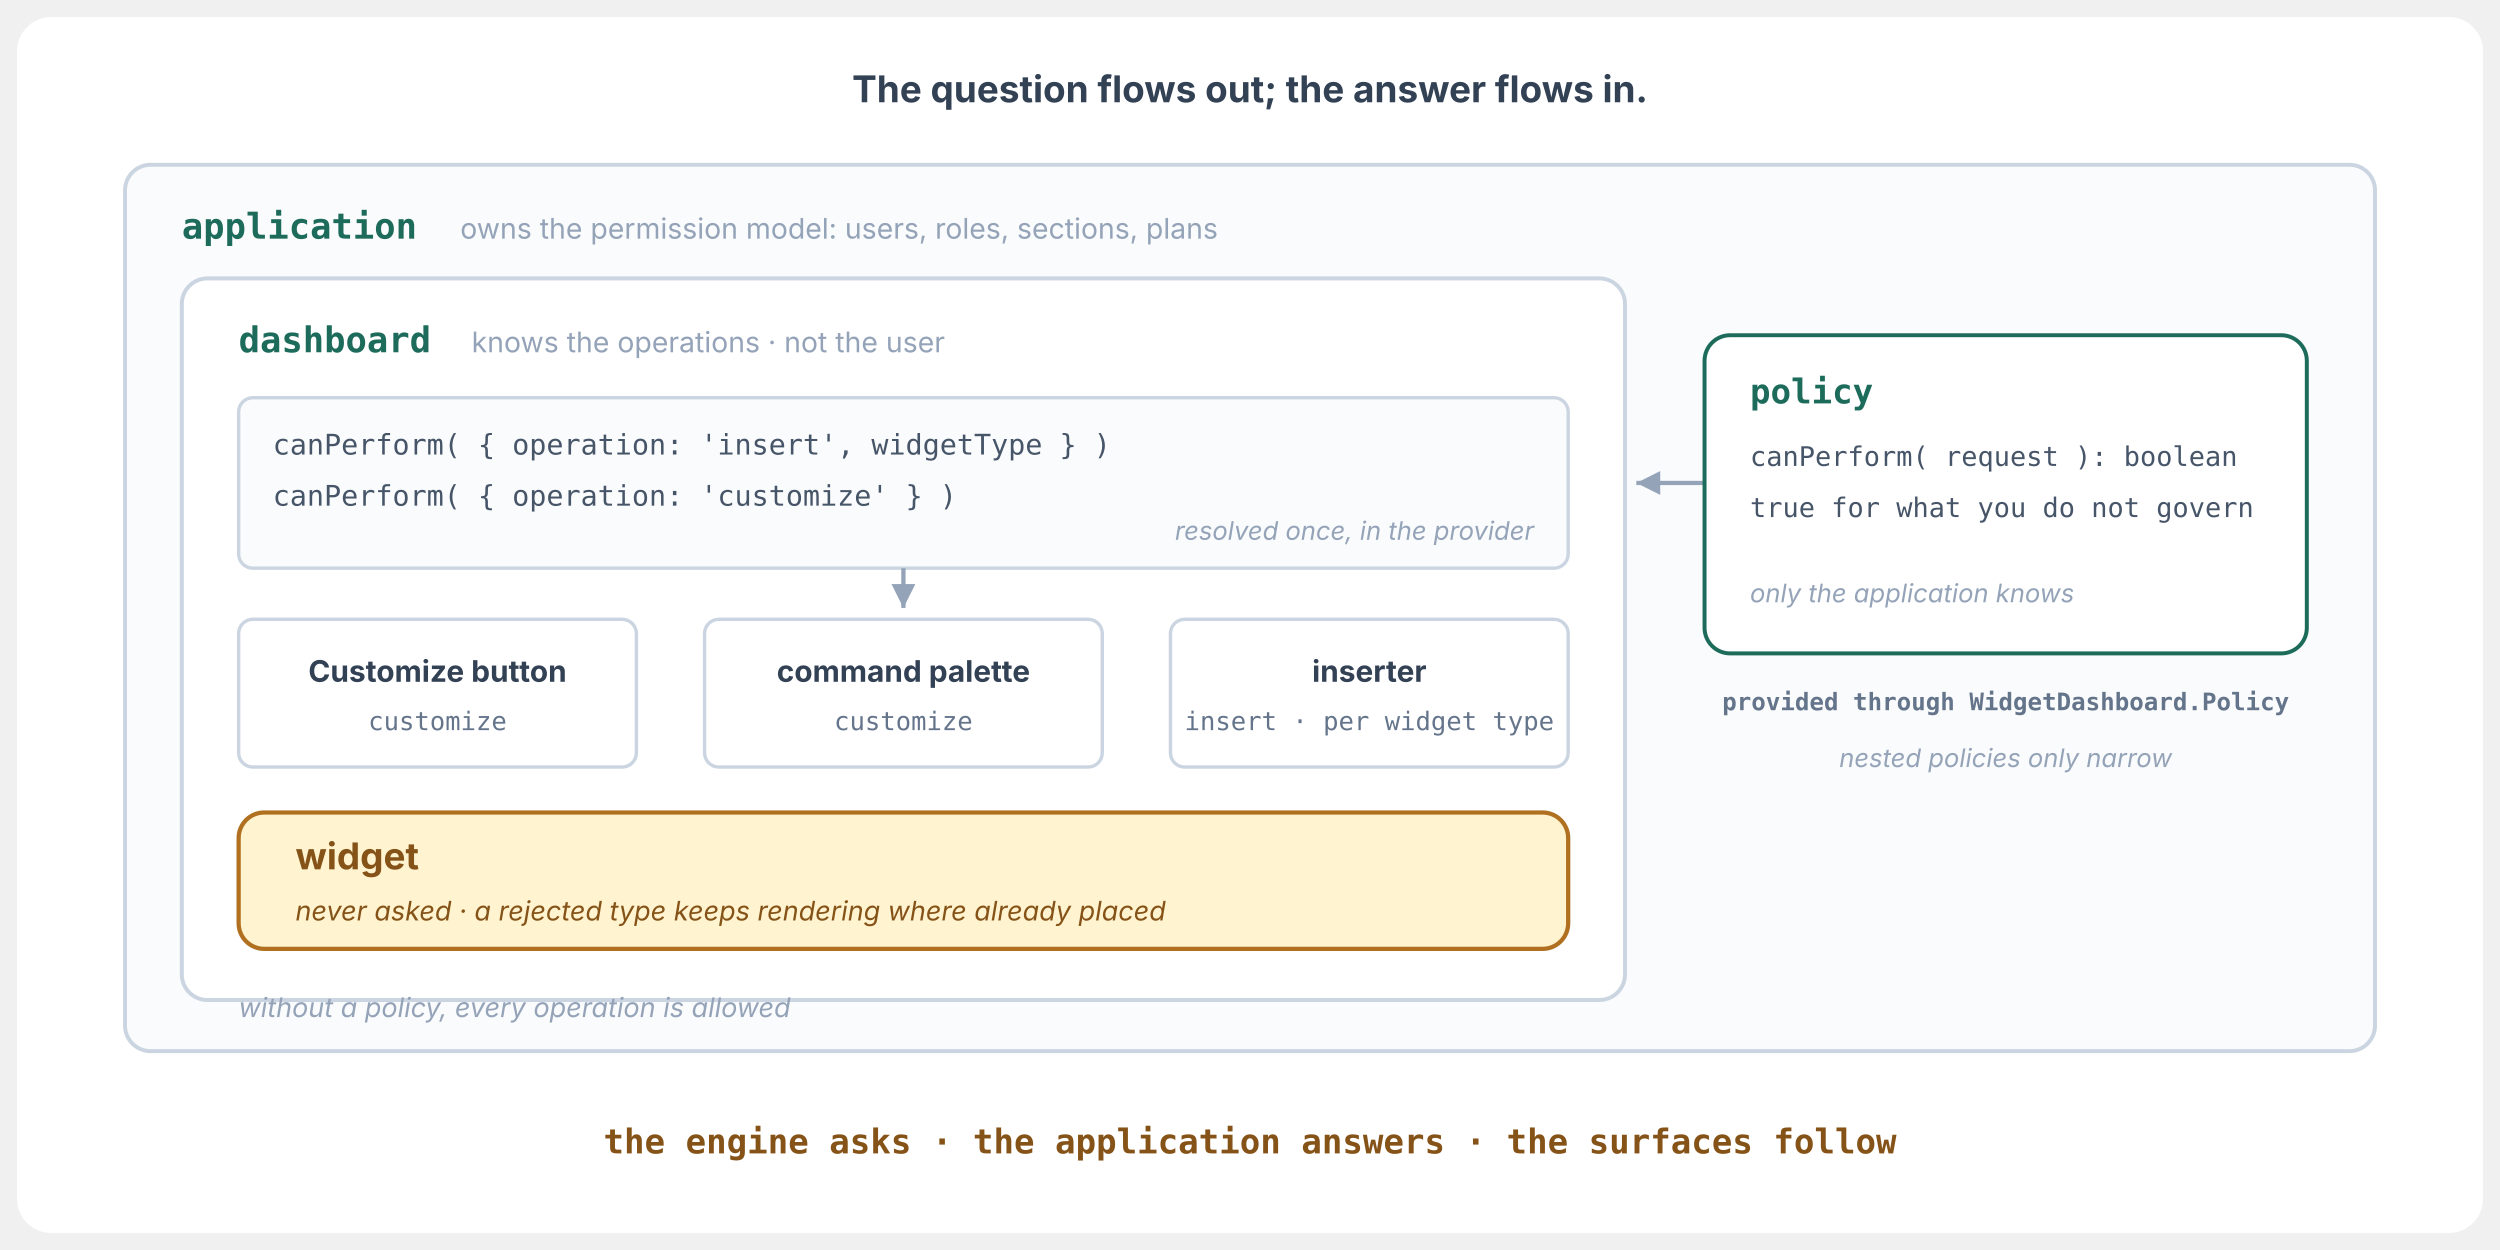
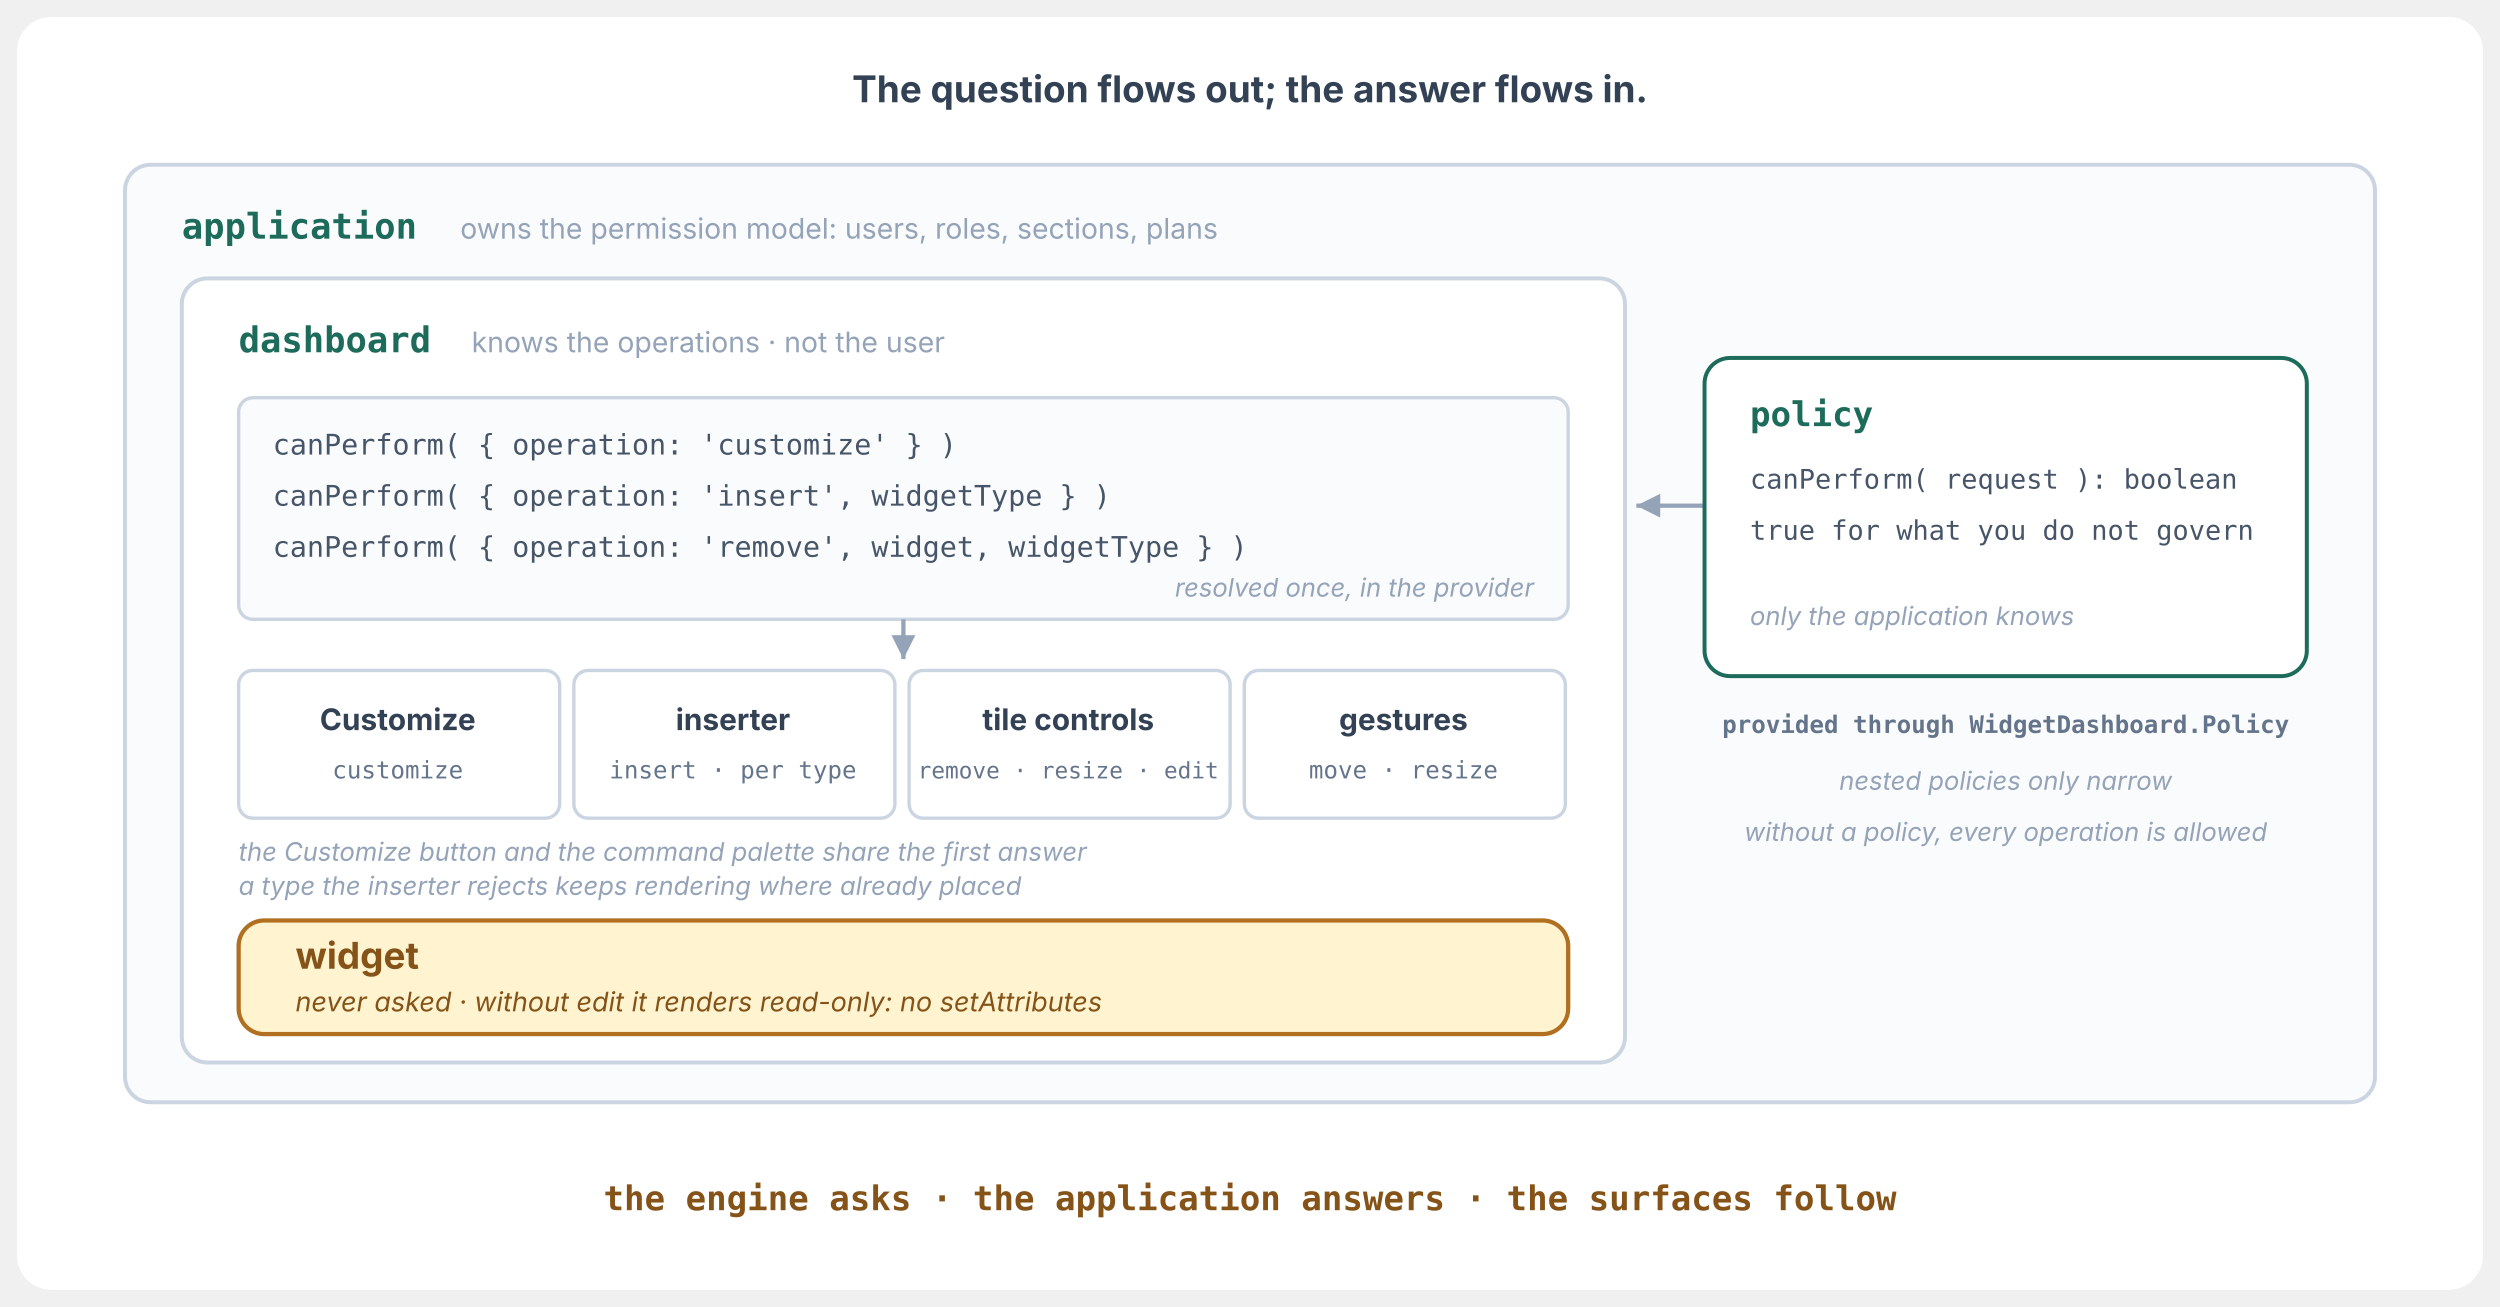
- <svg xmlns="http://www.w3.org/2000/svg" viewBox="0 0 880 440" role="img" aria-label="The engine asks one question per operation, through a request that names the operation and its subject. The application, which owns the permission model, answers through the policy seam with a single callback. The engine resolves that answer once and every surface follows it: the Customize button, the command palette, the inserter. Widgets are never asked. Without a policy, every operation is allowed.">
+ <svg xmlns="http://www.w3.org/2000/svg" viewBox="0 0 880 460" role="img" aria-label="The engine asks one question per operation, through a request that names the operation and its subject. The application, which owns the permission model, answers through the policy seam with a single callback. The engine resolves that answer once and every surface follows it: the Customize button and the command palette, the inserter, the tile controls, the drag and resize gestures. Widgets are never asked; without edit they render read-only. Without a policy, every operation is allowed.">
  <defs>
    <marker id="arrow-pol" viewBox="0 0 10 10" refX="8" refY="5" markerWidth="7" markerHeight="7" orient="auto-start-reverse">
      <path d="M 0 1 L 8 5 L 0 9 z" fill="#94a3b8" />
    </marker>
  </defs>
-   <rect x="6" y="6" width="868" height="428" rx="12" fill="#ffffff" />
+   <rect x="6" y="6" width="868" height="448" rx="12" fill="#ffffff" />
  <text x="440" y="36" text-anchor="middle" font-family="-apple-system, system-ui, sans-serif" font-size="13" font-weight="700" fill="#334155">The question flows out; the answer flows in.</text>
-   <rect x="44" y="58" width="792" height="312" rx="9" fill="#fafbfc" stroke="#cbd5e1" stroke-width="1.4" />
+   <rect x="44" y="58" width="792" height="330" rx="9" fill="#fafbfc" stroke="#cbd5e1" stroke-width="1.4" />
  <text x="64" y="84" font-family="ui-monospace, SFMono-Regular, monospace" font-size="12.5" font-weight="700" fill="#1d6b5a">application</text>
  <text x="162" y="84" font-family="-apple-system, system-ui, sans-serif" font-size="10" fill="#94a3b8">owns the permission model: users, roles, sections, plans</text>
-   <rect x="64" y="98" width="508" height="254" rx="9" fill="#ffffff" stroke="#cbd5e1" stroke-width="1.4" />
+   <rect x="64" y="98" width="508" height="276" rx="9" fill="#ffffff" stroke="#cbd5e1" stroke-width="1.4" />
  <text x="84" y="124" font-family="ui-monospace, SFMono-Regular, monospace" font-size="12.5" font-weight="700" fill="#1d6b5a">dashboard</text>
  <text x="166" y="124" font-family="-apple-system, system-ui, sans-serif" font-size="10" fill="#94a3b8">knows the operations · not the user</text>
-   <rect x="84" y="140" width="468" height="60" rx="5" fill="#fafbfc" stroke="#cbd5e1" stroke-width="1.2" />
-   <text x="96" y="160" font-family="ui-monospace, SFMono-Regular, monospace" font-size="10" fill="#475569">canPerform( { operation: 'insert', widgetType } )</text>
-   <text x="96" y="178" font-family="ui-monospace, SFMono-Regular, monospace" font-size="10" fill="#475569">canPerform( { operation: 'customize' } )</text>
-   <text x="540" y="190" text-anchor="end" font-family="-apple-system, system-ui, sans-serif" font-size="9" font-style="italic" fill="#94a3b8">resolved once, in the provider</text>
-   <line x1="318" y1="200" x2="318" y2="214" stroke="#94a3b8" stroke-width="1.5" marker-end="url(#arrow-pol)" />
-   <rect x="84" y="218" width="140" height="52" rx="5" fill="#ffffff" stroke="#cbd5e1" stroke-width="1.2" />
-   <text x="154" y="240" text-anchor="middle" font-family="-apple-system, system-ui, sans-serif" font-size="10.5" font-weight="700" fill="#334155">Customize button</text>
-   <text x="154" y="257" text-anchor="middle" font-family="ui-monospace, SFMono-Regular, monospace" font-size="9" fill="#64748b">customize</text>
-   <rect x="248" y="218" width="140" height="52" rx="5" fill="#ffffff" stroke="#cbd5e1" stroke-width="1.2" />
-   <text x="318" y="240" text-anchor="middle" font-family="-apple-system, system-ui, sans-serif" font-size="10.5" font-weight="700" fill="#334155">command palette</text>
-   <text x="318" y="257" text-anchor="middle" font-family="ui-monospace, SFMono-Regular, monospace" font-size="9" fill="#64748b">customize</text>
-   <rect x="412" y="218" width="140" height="52" rx="5" fill="#ffffff" stroke="#cbd5e1" stroke-width="1.2" />
-   <text x="482" y="240" text-anchor="middle" font-family="-apple-system, system-ui, sans-serif" font-size="10.5" font-weight="700" fill="#334155">inserter</text>
-   <text x="482" y="257" text-anchor="middle" font-family="ui-monospace, SFMono-Regular, monospace" font-size="9" fill="#64748b">insert · per widget type</text>
-   <rect x="84" y="286" width="468" height="48" rx="9" fill="#fff3d0" stroke="#b07020" stroke-width="1.5" />
-   <text x="104" y="306" font-family="-apple-system, system-ui, sans-serif" font-size="13" font-weight="700" fill="#855317">widget</text>
-   <text x="104" y="324" font-family="-apple-system, system-ui, sans-serif" font-size="9.5" font-style="italic" fill="#855317">never asked · a rejected type keeps rendering where already placed</text>
-   <line x1="600" y1="170" x2="576" y2="170" stroke="#94a3b8" stroke-width="1.5" marker-end="url(#arrow-pol)" />
-   <rect x="600" y="118" width="212" height="112" rx="9" fill="#ffffff" stroke="#1d6b5a" stroke-width="1.4" />
-   <text x="616" y="142" font-family="ui-monospace, SFMono-Regular, monospace" font-size="12" font-weight="700" fill="#1d6b5a">policy</text>
-   <text x="616" y="164" font-family="ui-monospace, SFMono-Regular, monospace" font-size="9.5" fill="#475569">canPerform( request ): boolean</text>
-   <text x="616" y="182" font-family="ui-monospace, SFMono-Regular, monospace" font-size="9.5" fill="#475569">true for what you do not govern</text>
-   <text x="616" y="212" font-family="-apple-system, system-ui, sans-serif" font-size="9" font-style="italic" fill="#94a3b8">only the application knows</text>
-   <text x="706" y="250" text-anchor="middle" font-family="ui-monospace, SFMono-Regular, monospace" font-size="8.5" font-weight="700" fill="#64748b">provided through WidgetDashboard.Policy</text>
-   <text x="706" y="270" text-anchor="middle" font-family="-apple-system, system-ui, sans-serif" font-size="9" font-style="italic" fill="#94a3b8">nested policies only narrow</text>
-   <text x="84" y="358" font-family="-apple-system, system-ui, sans-serif" font-size="9.5" font-style="italic" fill="#94a3b8">without a policy, every operation is allowed</text>
-   <text x="440" y="406" text-anchor="middle" font-family="ui-monospace, SFMono-Regular, monospace" font-size="12" font-weight="700" fill="#855317">the engine asks · the application answers · the surfaces follow</text>
+   <rect x="84" y="140" width="468" height="78" rx="5" fill="#fafbfc" stroke="#cbd5e1" stroke-width="1.2" />
+   <text x="96" y="160" font-family="ui-monospace, SFMono-Regular, monospace" font-size="10" fill="#475569">canPerform( { operation: 'customize' } )</text>
+   <text x="96" y="178" font-family="ui-monospace, SFMono-Regular, monospace" font-size="10" fill="#475569">canPerform( { operation: 'insert', widgetType } )</text>
+   <text x="96" y="196" font-family="ui-monospace, SFMono-Regular, monospace" font-size="10" fill="#475569">canPerform( { operation: 'remove', widget, widgetType } )</text>
+   <text x="540" y="210" text-anchor="end" font-family="-apple-system, system-ui, sans-serif" font-size="9" font-style="italic" fill="#94a3b8">resolved once, in the provider</text>
+   <line x1="318" y1="218" x2="318" y2="232" stroke="#94a3b8" stroke-width="1.5" marker-end="url(#arrow-pol)" />
+   <rect x="84" y="236" width="113" height="52" rx="5" fill="#ffffff" stroke="#cbd5e1" stroke-width="1.2" />
+   <text x="140" y="257" text-anchor="middle" font-family="-apple-system, system-ui, sans-serif" font-size="10.5" font-weight="700" fill="#334155">Customize</text>
+   <text x="140" y="274" text-anchor="middle" font-family="ui-monospace, SFMono-Regular, monospace" font-size="8.5" fill="#64748b">customize</text>
+   <rect x="202" y="236" width="113" height="52" rx="5" fill="#ffffff" stroke="#cbd5e1" stroke-width="1.2" />
+   <text x="258" y="257" text-anchor="middle" font-family="-apple-system, system-ui, sans-serif" font-size="10.5" font-weight="700" fill="#334155">inserter</text>
+   <text x="258" y="274" text-anchor="middle" font-family="ui-monospace, SFMono-Regular, monospace" font-size="8.5" fill="#64748b">insert · per type</text>
+   <rect x="320" y="236" width="113" height="52" rx="5" fill="#ffffff" stroke="#cbd5e1" stroke-width="1.2" />
+   <text x="376" y="257" text-anchor="middle" font-family="-apple-system, system-ui, sans-serif" font-size="10.5" font-weight="700" fill="#334155">tile controls</text>
+   <text x="376" y="274" text-anchor="middle" font-family="ui-monospace, SFMono-Regular, monospace" font-size="8" fill="#64748b">remove · resize · edit</text>
+   <rect x="438" y="236" width="113" height="52" rx="5" fill="#ffffff" stroke="#cbd5e1" stroke-width="1.2" />
+   <text x="494" y="257" text-anchor="middle" font-family="-apple-system, system-ui, sans-serif" font-size="10.5" font-weight="700" fill="#334155">gestures</text>
+   <text x="494" y="274" text-anchor="middle" font-family="ui-monospace, SFMono-Regular, monospace" font-size="8.5" fill="#64748b">move · resize</text>
+   <text x="84" y="303" font-family="-apple-system, system-ui, sans-serif" font-size="9" font-style="italic" fill="#94a3b8">the Customize button and the command palette share the first answer</text>
+   <text x="84" y="315" font-family="-apple-system, system-ui, sans-serif" font-size="9" font-style="italic" fill="#94a3b8">a type the inserter rejects keeps rendering where already placed</text>
+   <rect x="84" y="324" width="468" height="40" rx="9" fill="#fff3d0" stroke="#b07020" stroke-width="1.5" />
+   <text x="104" y="341" font-family="-apple-system, system-ui, sans-serif" font-size="13" font-weight="700" fill="#855317">widget</text>
+   <text x="104" y="356" font-family="-apple-system, system-ui, sans-serif" font-size="9.5" font-style="italic" fill="#855317">never asked · without edit it renders read-only: no setAttributes</text>
+   <line x1="600" y1="178" x2="576" y2="178" stroke="#94a3b8" stroke-width="1.5" marker-end="url(#arrow-pol)" />
+   <rect x="600" y="126" width="212" height="112" rx="9" fill="#ffffff" stroke="#1d6b5a" stroke-width="1.4" />
+   <text x="616" y="150" font-family="ui-monospace, SFMono-Regular, monospace" font-size="12" font-weight="700" fill="#1d6b5a">policy</text>
+   <text x="616" y="172" font-family="ui-monospace, SFMono-Regular, monospace" font-size="9.5" fill="#475569">canPerform( request ): boolean</text>
+   <text x="616" y="190" font-family="ui-monospace, SFMono-Regular, monospace" font-size="9.5" fill="#475569">true for what you do not govern</text>
+   <text x="616" y="220" font-family="-apple-system, system-ui, sans-serif" font-size="9" font-style="italic" fill="#94a3b8">only the application knows</text>
+   <text x="706" y="258" text-anchor="middle" font-family="ui-monospace, SFMono-Regular, monospace" font-size="8.5" font-weight="700" fill="#64748b">provided through WidgetDashboard.Policy</text>
+   <text x="706" y="278" text-anchor="middle" font-family="-apple-system, system-ui, sans-serif" font-size="9" font-style="italic" fill="#94a3b8">nested policies only narrow</text>
+   <text x="706" y="296" text-anchor="middle" font-family="-apple-system, system-ui, sans-serif" font-size="9" font-style="italic" fill="#94a3b8">without a policy, every operation is allowed</text>
+   <text x="440" y="426" text-anchor="middle" font-family="ui-monospace, SFMono-Regular, monospace" font-size="12" font-weight="700" fill="#855317">the engine asks · the application answers · the surfaces follow</text>
</svg>
